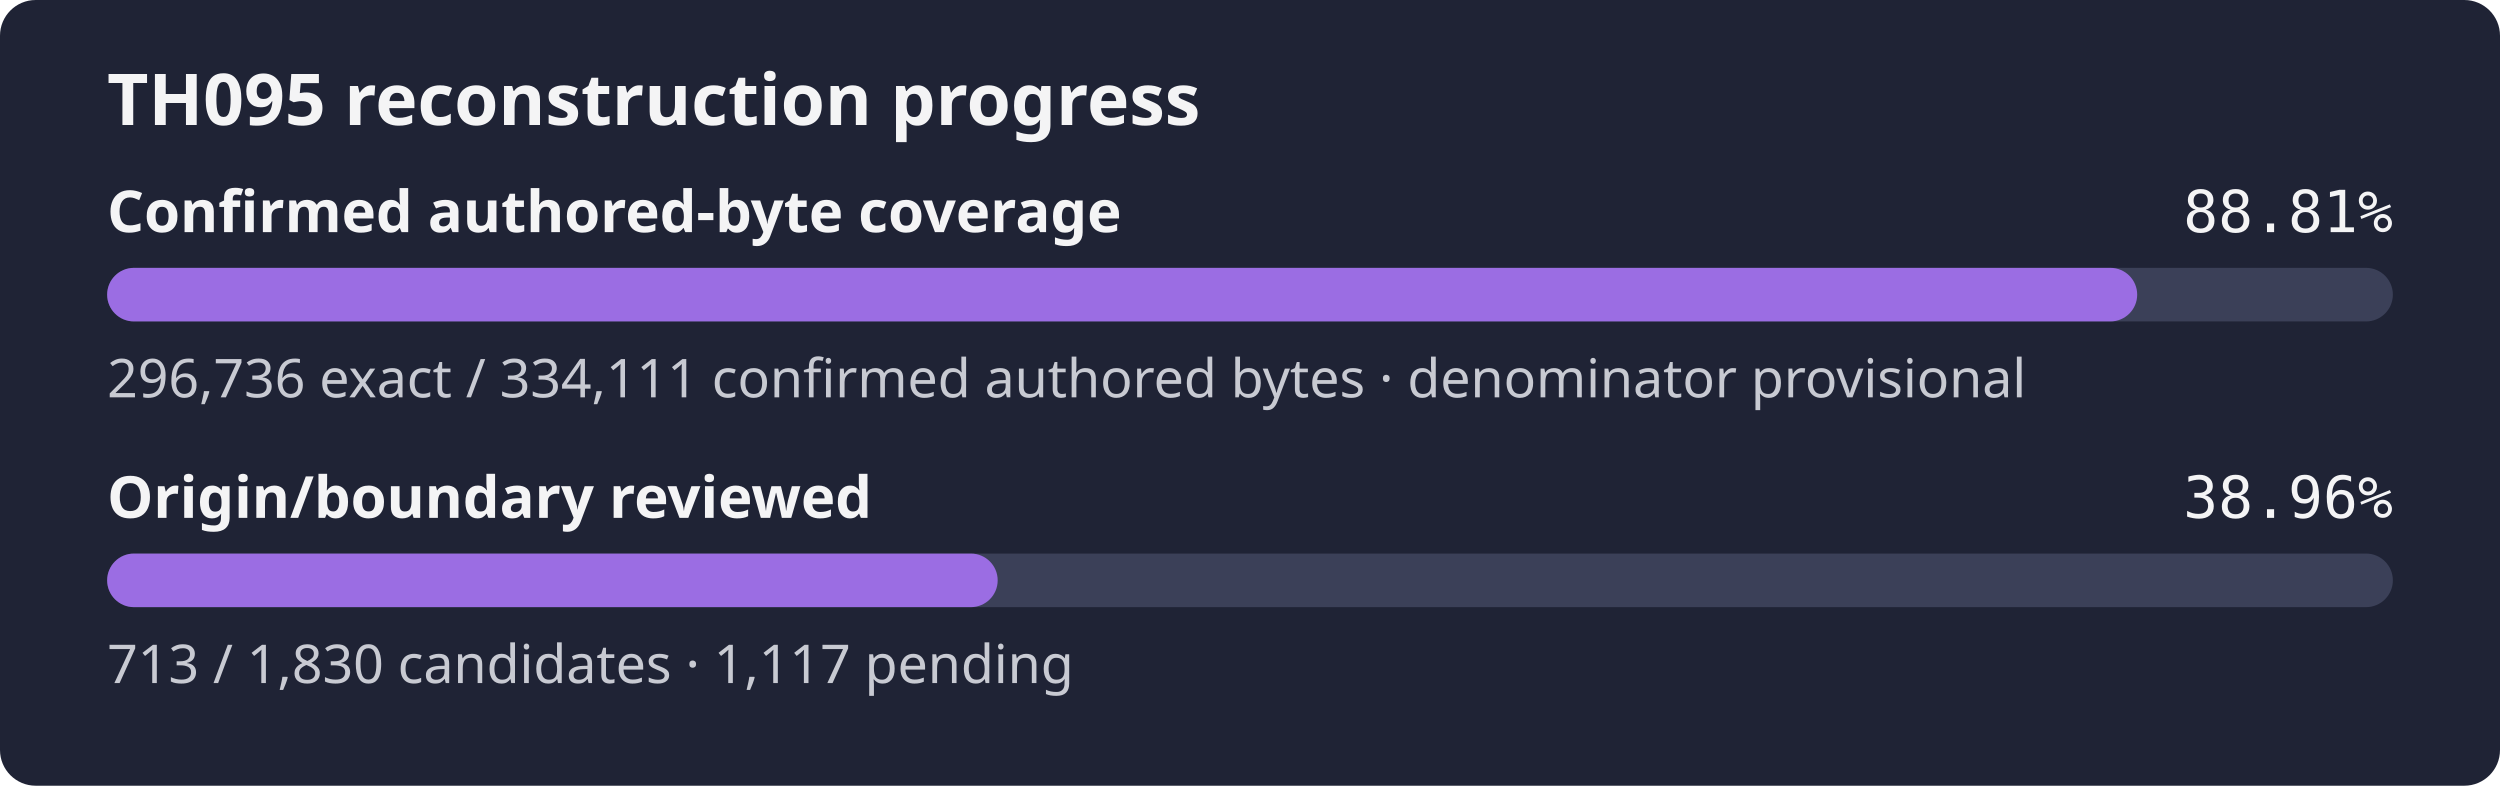
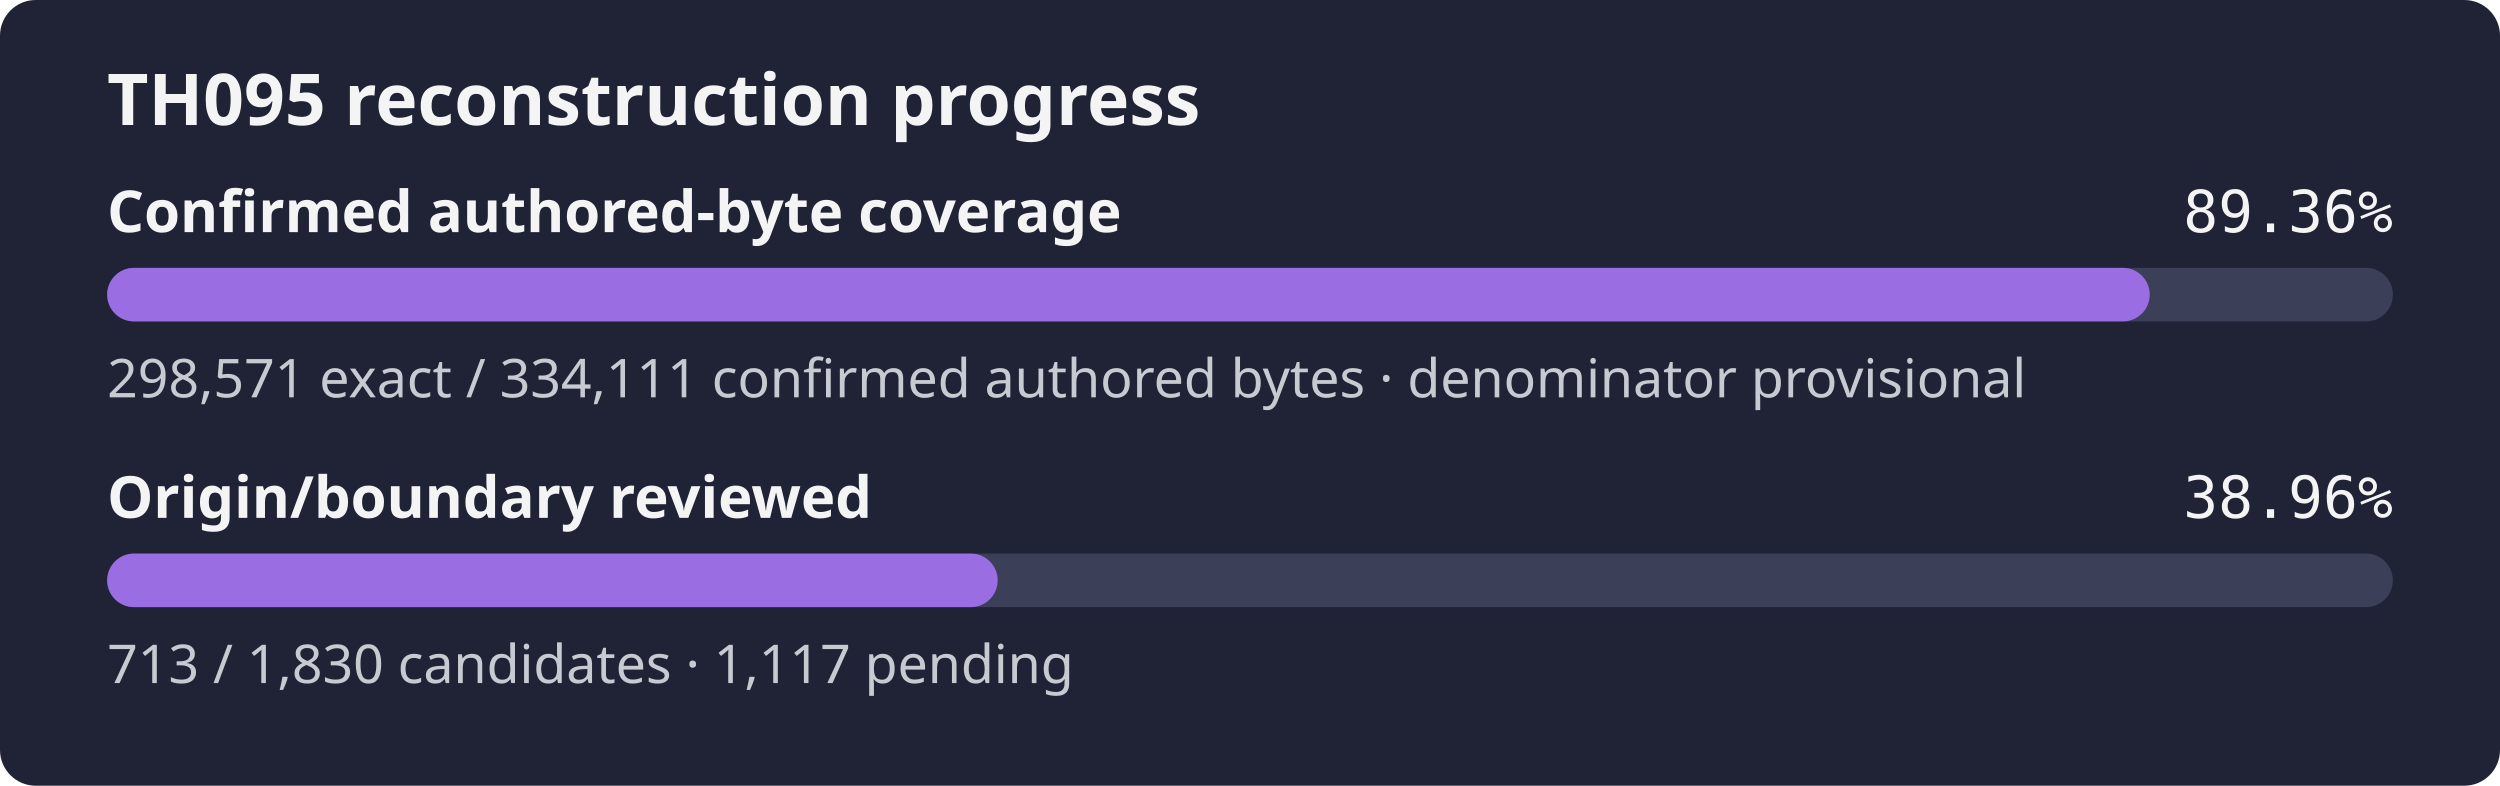
- <svg xmlns="http://www.w3.org/2000/svg" width="560" height="176" role="img" aria-label="TH095 reconstruction progress: 88.81% of the confirmed authored-byte set is exact, origin review 38.96%">
+ <svg xmlns="http://www.w3.org/2000/svg" width="560" height="176" role="img" aria-label="TH095 reconstruction progress: 89.36% of the confirmed authored-byte set is exact, origin review 38.96%">
  <rect width="560" height="176" rx="8" fill="#1f2335" />
  <text x="24" y="28" fill="#f4f4f5" font-family="sans-serif" font-size="16" font-weight="600">TH095 reconstruction progress</text>
  <text x="24" y="52" fill="#f4f4f5" font-family="sans-serif" font-size="13" font-weight="600">Confirmed authored-byte coverage</text>
-   <text x="536" y="52" fill="#f4f4f5" text-anchor="end" font-family="monospace" font-size="13">88.81%</text>
+   <text x="536" y="52" fill="#f4f4f5" text-anchor="end" font-family="monospace" font-size="13">89.36%</text>
  <rect x="24" y="60" width="512" height="12" rx="6" fill="#3b4058" />
-   <rect x="24" y="60" width="454.73" height="12" rx="6" fill="#9b6de3" />
-   <text x="24" y="89" fill="#c8cad2" font-family="sans-serif" font-size="12">296,736 exact / 334,111 confirmed authored bytes · denominator provisional</text>
+   <rect x="24" y="60" width="457.54" height="12" rx="6" fill="#9b6de3" />
+   <text x="24" y="89" fill="#c8cad2" font-family="sans-serif" font-size="12">298,571 exact / 334,111 confirmed authored bytes · denominator provisional</text>
  <text x="24" y="116" fill="#f4f4f5" font-family="sans-serif" font-size="13" font-weight="600">Origin/boundary reviewed</text>
  <text x="536" y="116" fill="#f4f4f5" text-anchor="end" font-family="monospace" font-size="13">38.96%</text>
  <rect x="24" y="124" width="512" height="12" rx="6" fill="#3b4058" />
  <rect x="24" y="124" width="199.48" height="12" rx="6" fill="#9b6de3" />
  <text x="24" y="153" fill="#c8cad2" font-family="sans-serif" font-size="12">713 / 1,830 candidates · 1,117 pending</text>
</svg>
